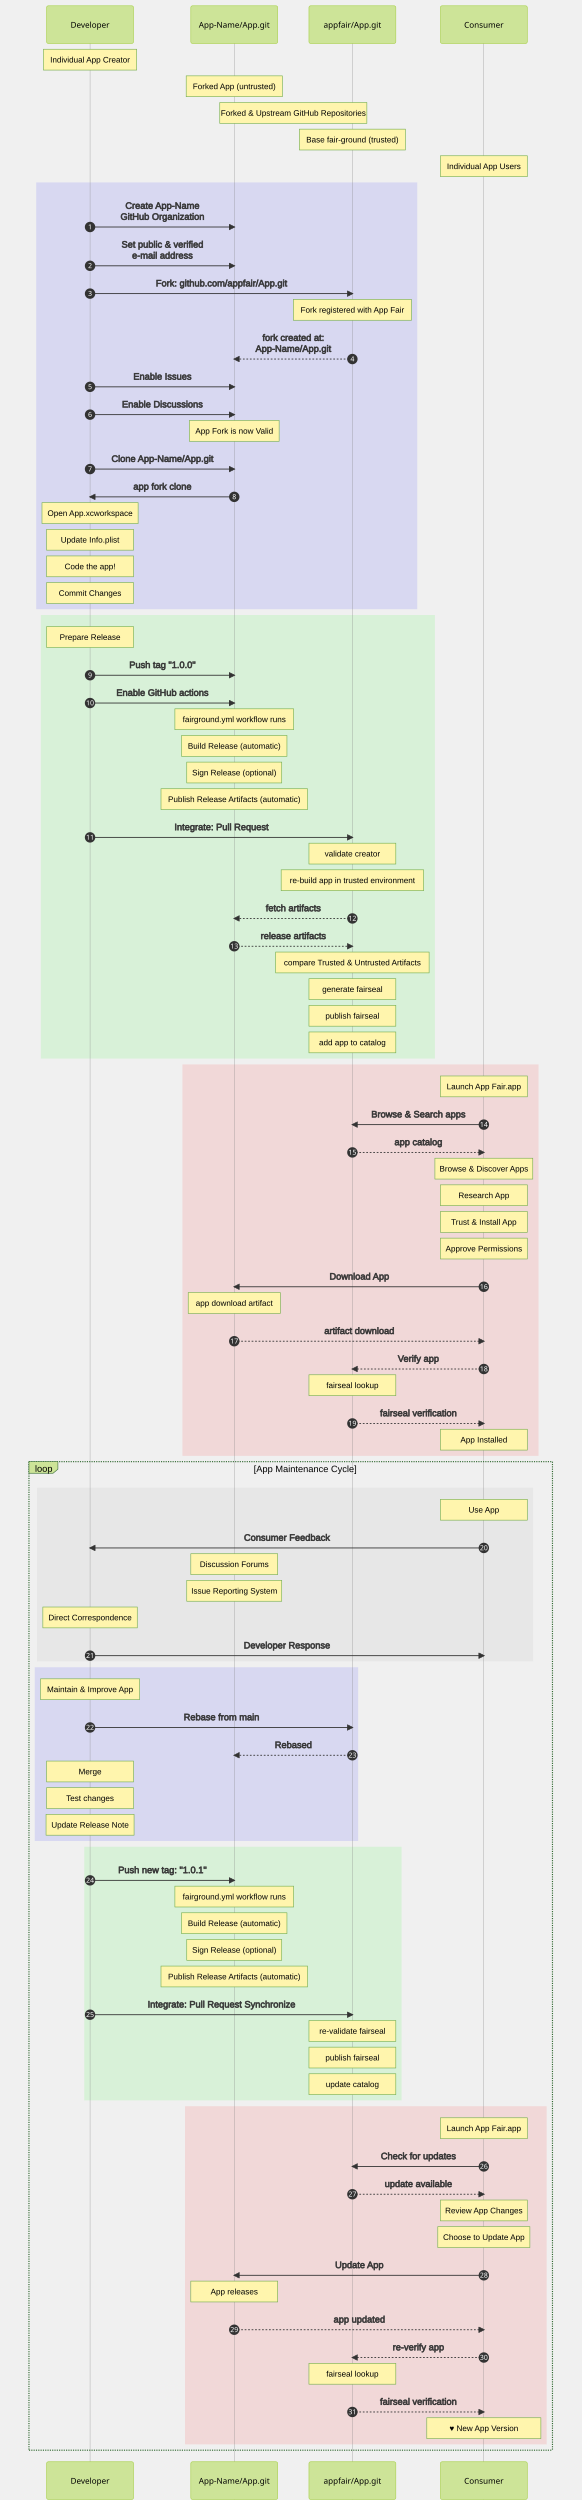
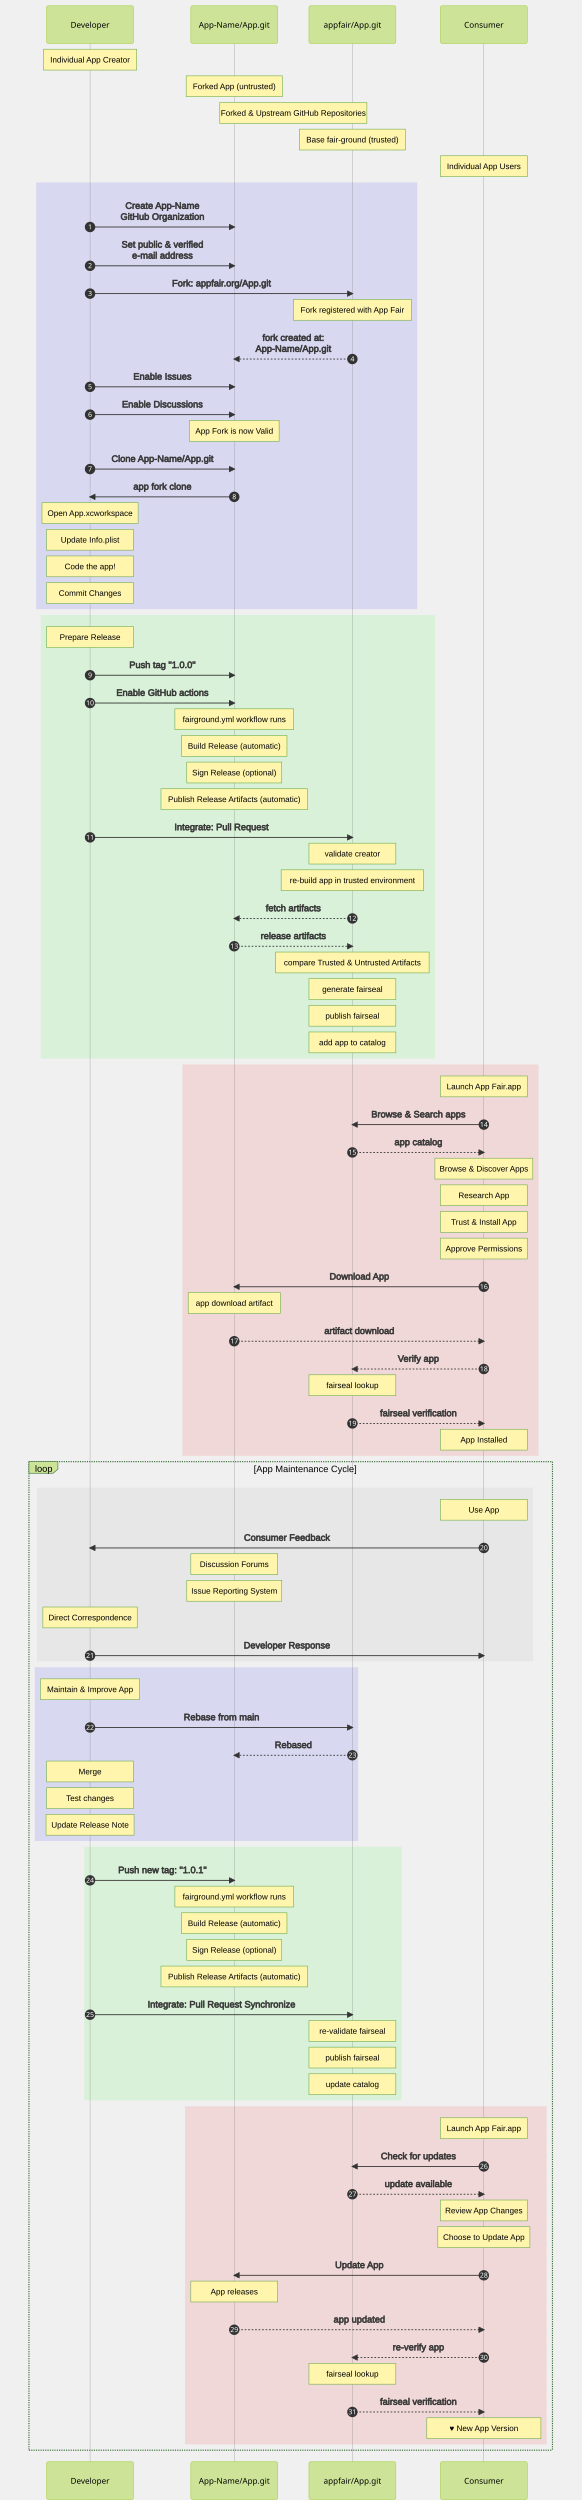
- <svg xmlns="http://www.w3.org/2000/svg" id="mermaid-1632162966837" width="100%" height="4317" style="max-width: 1004px;" viewBox="-80.5 -10 1004 4317">
+ <svg xmlns="http://www.w3.org/2000/svg" id="mermaid-1632556051095" width="100%" height="4317" style="max-width: 1004px;" viewBox="-80.5 -10 1004 4317">
  <rect x="239" y="3627" fill="rgba(2550, 0, 0, .1)" width="624.5" height="584" class="rect" />
  <rect x="65" y="3179" fill="rgba(0, 255, 0, .1)" width="548" height="438" class="rect" />
  <rect x="-20.5" y="2869" fill="rgba(0, 0, 255, .1)" width="558.5" height="300" class="rect" />
  <rect x="-16.5" y="2559" fill="rgb(150, 150, 150, 0.1)" width="856.5" height="300" class="rect" />
  <rect x="234.5" y="1828" fill="rgba(2550, 0, 0, .1)" width="615" height="676" class="rect" />
  <rect x="-10" y="1052" fill="rgba(0, 255, 0, .1)" width="680.5" height="766" class="rect" />
  <rect x="-18" y="305" fill="rgba(0, 0, 255, .1)" width="658" height="737" class="rect" />
-   <style>#mermaid-1632162966837{font-family:"trebuchet ms",verdana,arial,sans-serif;font-size:16px;fill:#000000;}#mermaid-1632162966837 .error-icon{fill:#552222;}#mermaid-1632162966837 .error-text{fill:#552222;stroke:#552222;}#mermaid-1632162966837 .edge-thickness-normal{stroke-width:2px;}#mermaid-1632162966837 .edge-thickness-thick{stroke-width:3.5px;}#mermaid-1632162966837 .edge-pattern-solid{stroke-dasharray:0;}#mermaid-1632162966837 .edge-pattern-dashed{stroke-dasharray:3;}#mermaid-1632162966837 .edge-pattern-dotted{stroke-dasharray:2;}#mermaid-1632162966837 .marker{fill:#000000;stroke:#000000;}#mermaid-1632162966837 .marker.cross{stroke:#000000;}#mermaid-1632162966837 svg{font-family:"trebuchet ms",verdana,arial,sans-serif;font-size:16px;}#mermaid-1632162966837 .actor{stroke:hsl(78.158,58.462%,54.51%);fill:#cde498;}#mermaid-1632162966837 text.actor &gt; tspan{fill:black;stroke:none;}#mermaid-1632162966837 .actor-line{stroke:grey;}#mermaid-1632162966837 .messageLine0{stroke-width:1.5;stroke-dasharray:none;stroke:#333;}#mermaid-1632162966837 .messageLine1{stroke-width:1.5;stroke-dasharray:2,2;stroke:#333;}#mermaid-1632162966837 #arrowhead path{fill:#333;stroke:#333;}#mermaid-1632162966837 .sequenceNumber{fill:white;}#mermaid-1632162966837 #sequencenumber{fill:#333;}#mermaid-1632162966837 #crosshead path{fill:#333;stroke:#333;}#mermaid-1632162966837 .messageText{fill:#333;stroke:#333;}#mermaid-1632162966837 .labelBox{stroke:#326932;fill:#cde498;}#mermaid-1632162966837 .labelText,#mermaid-1632162966837 .labelText &gt; tspan{fill:black;stroke:none;}#mermaid-1632162966837 .loopText,#mermaid-1632162966837 .loopText &gt; tspan{fill:black;stroke:none;}#mermaid-1632162966837 .loopLine{stroke-width:2px;stroke-dasharray:2,2;stroke:#326932;fill:#326932;}#mermaid-1632162966837 .note{stroke:#6eaa49;fill:#fff5ad;}#mermaid-1632162966837 .noteText,#mermaid-1632162966837 .noteText &gt; tspan{fill:black;stroke:none;}#mermaid-1632162966837 .activation0{fill:#f4f4f4;stroke:#666;}#mermaid-1632162966837 .activation1{fill:#f4f4f4;stroke:#666;}#mermaid-1632162966837 .activation2{fill:#f4f4f4;stroke:#666;}#mermaid-1632162966837:root{--mermaid-font-family:"trebuchet ms",verdana,arial,sans-serif;}</style>
+   <style>#mermaid-1632556051095{font-family:"trebuchet ms",verdana,arial,sans-serif;font-size:16px;fill:#000000;}#mermaid-1632556051095 .error-icon{fill:#552222;}#mermaid-1632556051095 .error-text{fill:#552222;stroke:#552222;}#mermaid-1632556051095 .edge-thickness-normal{stroke-width:2px;}#mermaid-1632556051095 .edge-thickness-thick{stroke-width:3.5px;}#mermaid-1632556051095 .edge-pattern-solid{stroke-dasharray:0;}#mermaid-1632556051095 .edge-pattern-dashed{stroke-dasharray:3;}#mermaid-1632556051095 .edge-pattern-dotted{stroke-dasharray:2;}#mermaid-1632556051095 .marker{fill:#000000;stroke:#000000;}#mermaid-1632556051095 .marker.cross{stroke:#000000;}#mermaid-1632556051095 svg{font-family:"trebuchet ms",verdana,arial,sans-serif;font-size:16px;}#mermaid-1632556051095 .actor{stroke:hsl(78.158,58.462%,54.51%);fill:#cde498;}#mermaid-1632556051095 text.actor &gt; tspan{fill:black;stroke:none;}#mermaid-1632556051095 .actor-line{stroke:grey;}#mermaid-1632556051095 .messageLine0{stroke-width:1.5;stroke-dasharray:none;stroke:#333;}#mermaid-1632556051095 .messageLine1{stroke-width:1.5;stroke-dasharray:2,2;stroke:#333;}#mermaid-1632556051095 #arrowhead path{fill:#333;stroke:#333;}#mermaid-1632556051095 .sequenceNumber{fill:white;}#mermaid-1632556051095 #sequencenumber{fill:#333;}#mermaid-1632556051095 #crosshead path{fill:#333;stroke:#333;}#mermaid-1632556051095 .messageText{fill:#333;stroke:#333;}#mermaid-1632556051095 .labelBox{stroke:#326932;fill:#cde498;}#mermaid-1632556051095 .labelText,#mermaid-1632556051095 .labelText &gt; tspan{fill:black;stroke:none;}#mermaid-1632556051095 .loopText,#mermaid-1632556051095 .loopText &gt; tspan{fill:black;stroke:none;}#mermaid-1632556051095 .loopLine{stroke-width:2px;stroke-dasharray:2,2;stroke:#326932;fill:#326932;}#mermaid-1632556051095 .note{stroke:#6eaa49;fill:#fff5ad;}#mermaid-1632556051095 .noteText,#mermaid-1632556051095 .noteText &gt; tspan{fill:black;stroke:none;}#mermaid-1632556051095 .activation0{fill:#f4f4f4;stroke:#666;}#mermaid-1632556051095 .activation1{fill:#f4f4f4;stroke:#666;}#mermaid-1632556051095 .activation2{fill:#f4f4f4;stroke:#666;}#mermaid-1632556051095:root{--mermaid-font-family:"trebuchet ms",verdana,arial,sans-serif;}</style>
  <g />
  <g>
    <line id="actor0" x1="75" y1="5" x2="75" y2="4306" class="actor-line" stroke-width="0.5px" stroke="#999" />
    <rect x="0" y="0" fill="#eaeaea" stroke="#666" width="150" height="65" rx="3" ry="3" class="actor" />
    <text x="75" y="32.5" dominant-baseline="central" alignment-baseline="central" class="actor" style="text-anchor: middle; font-size: 14px; font-weight: 400; font-family: Open-Sans, sans-serif;">
      <tspan x="75" dy="0">Developer</tspan>
    </text>
  </g>
  <g>
    <line id="actor1" x1="324" y1="5" x2="324" y2="4306" class="actor-line" stroke-width="0.5px" stroke="#999" />
    <rect x="249" y="0" fill="#eaeaea" stroke="#666" width="150" height="65" rx="3" ry="3" class="actor" />
    <text x="324" y="32.5" dominant-baseline="central" alignment-baseline="central" class="actor" style="text-anchor: middle; font-size: 14px; font-weight: 400; font-family: Open-Sans, sans-serif;">
      <tspan x="324" dy="0">App-Name/App.git</tspan>
    </text>
  </g>
  <g>
    <line id="actor2" x1="528" y1="5" x2="528" y2="4306" class="actor-line" stroke-width="0.5px" stroke="#999" />
    <rect x="453" y="0" fill="#eaeaea" stroke="#666" width="150" height="65" rx="3" ry="3" class="actor" />
    <text x="528" y="32.5" dominant-baseline="central" alignment-baseline="central" class="actor" style="text-anchor: middle; font-size: 14px; font-weight: 400; font-family: Open-Sans, sans-serif;">
      <tspan x="528" dy="0">appfair/App.git</tspan>
    </text>
  </g>
  <g>
    <line id="actor3" x1="755" y1="5" x2="755" y2="4306" class="actor-line" stroke-width="0.5px" stroke="#999" />
    <rect x="680" y="0" fill="#eaeaea" stroke="#666" width="150" height="65" rx="3" ry="3" class="actor" />
    <text x="755" y="32.5" dominant-baseline="central" alignment-baseline="central" class="actor" style="text-anchor: middle; font-size: 14px; font-weight: 400; font-family: Open-Sans, sans-serif;">
      <tspan x="755" dy="0">Consumer</tspan>
    </text>
  </g>
  <defs>
    <marker id="arrowhead" refX="9" refY="5" markerUnits="userSpaceOnUse" markerWidth="12" markerHeight="12" orient="auto">
      <path d="M 0 0 L 10 5 L 0 10 z" />
    </marker>
  </defs>
  <defs>
    <marker id="crosshead" markerWidth="15" markerHeight="8" orient="auto" refX="16" refY="4">
      <path fill="black" stroke="#000000" stroke-width="1px" d="M 9,2 V 6 L16,4 Z" style="stroke-dasharray: 0, 0;" />
      <path fill="none" stroke="#000000" stroke-width="1px" d="M 0,1 L 6,7 M 6,1 L 0,7" style="stroke-dasharray: 0, 0;" />
    </marker>
  </defs>
  <defs>
    <marker id="filled-head" refX="18" refY="7" markerWidth="20" markerHeight="28" orient="auto">
      <path d="M 18,7 L9,13 L14,7 L9,1 Z" />
    </marker>
  </defs>
  <defs>
    <marker id="sequencenumber" refX="15" refY="15" markerWidth="60" markerHeight="40" orient="auto">
      <circle cx="15" cy="15" r="6" />
    </marker>
  </defs>
  <g>
    <rect x="-5.5" y="75" fill="#EDF2AE" stroke="#666" width="161" height="36" rx="0" ry="0" class="note" />
    <text x="75" y="80" text-anchor="middle" dominant-baseline="middle" alignment-baseline="middle" class="noteText" dy="1em" style="font-family: &quot;trebuchet ms&quot;, verdana, arial, sans-serif; font-size: 14px; font-weight: 400;">
      <tspan x="75">Individual App Creator</tspan>
    </text>
  </g>
  <g>
    <rect x="241" y="121" fill="#EDF2AE" stroke="#666" width="166" height="36" rx="0" ry="0" class="note" />
    <text x="324" y="126" text-anchor="middle" dominant-baseline="middle" alignment-baseline="middle" class="noteText" dy="1em" style="font-family: &quot;trebuchet ms&quot;, verdana, arial, sans-serif; font-size: 14px; font-weight: 400;">
      <tspan x="324">Forked App (untrusted)</tspan>
    </text>
  </g>
  <g>
    <rect x="299" y="167" fill="#EDF2AE" stroke="#666" width="254" height="36" rx="0" ry="0" class="note" />
    <text x="426" y="172" text-anchor="middle" dominant-baseline="middle" alignment-baseline="middle" class="noteText" dy="1em" style="font-family: &quot;trebuchet ms&quot;, verdana, arial, sans-serif; font-size: 14px; font-weight: 400;">
      <tspan x="426">Forked &amp; Upstream GitHub Repositories</tspan>
    </text>
  </g>
  <g>
    <rect x="436.5" y="213" fill="#EDF2AE" stroke="#666" width="183" height="36" rx="0" ry="0" class="note" />
    <text x="528" y="218" text-anchor="middle" dominant-baseline="middle" alignment-baseline="middle" class="noteText" dy="1em" style="font-family: &quot;trebuchet ms&quot;, verdana, arial, sans-serif; font-size: 14px; font-weight: 400;">
      <tspan x="528">Base fair-ground (trusted)</tspan>
    </text>
  </g>
  <g>
    <rect x="680" y="259" fill="#EDF2AE" stroke="#666" width="150" height="36" rx="0" ry="0" class="note" />
    <text x="755" y="264" text-anchor="middle" dominant-baseline="middle" alignment-baseline="middle" class="noteText" dy="1em" style="font-family: &quot;trebuchet ms&quot;, verdana, arial, sans-serif; font-size: 14px; font-weight: 400;">
      <tspan x="755">Individual App Users</tspan>
    </text>
  </g>
  <text x="200" y="330" text-anchor="middle" dominant-baseline="middle" alignment-baseline="middle" class="messageText" dy="1em" style="font-family: &quot;trebuchet ms&quot;, verdana, arial, sans-serif; font-size: 16px; font-weight: 400;">Create App-Name</text>
  <text x="200" y="349" text-anchor="middle" dominant-baseline="middle" alignment-baseline="middle" class="messageText" dy="1em" style="font-family: &quot;trebuchet ms&quot;, verdana, arial, sans-serif; font-size: 16px; font-weight: 400;">GitHub Organization</text>
  <line x1="75" y1="382" x2="324" y2="382" class="messageLine0" stroke-width="2" stroke="none" marker-end="url(#arrowhead)" marker-start="url(#sequencenumber)" style="fill: none;" />
  <text x="75" y="386" font-family="sans-serif" font-size="12px" text-anchor="middle" textLength="16px" class="sequenceNumber">1</text>
  <text x="200" y="397" text-anchor="middle" dominant-baseline="middle" alignment-baseline="middle" class="messageText" dy="1em" style="font-family: &quot;trebuchet ms&quot;, verdana, arial, sans-serif; font-size: 16px; font-weight: 400;">Set public &amp; verified</text>
  <text x="200" y="416" text-anchor="middle" dominant-baseline="middle" alignment-baseline="middle" class="messageText" dy="1em" style="font-family: &quot;trebuchet ms&quot;, verdana, arial, sans-serif; font-size: 16px; font-weight: 400;">e-mail address</text>
  <line x1="75" y1="449" x2="324" y2="449" class="messageLine0" stroke-width="2" stroke="none" marker-end="url(#arrowhead)" marker-start="url(#sequencenumber)" style="fill: none;" />
  <text x="75" y="453" font-family="sans-serif" font-size="12px" text-anchor="middle" textLength="16px" class="sequenceNumber">2</text>
-   <text x="302" y="464" text-anchor="middle" dominant-baseline="middle" alignment-baseline="middle" class="messageText" dy="1em" style="font-family: &quot;trebuchet ms&quot;, verdana, arial, sans-serif; font-size: 16px; font-weight: 400;">Fork: github.com/appfair/App.git</text>
+   <text x="302" y="464" text-anchor="middle" dominant-baseline="middle" alignment-baseline="middle" class="messageText" dy="1em" style="font-family: &quot;trebuchet ms&quot;, verdana, arial, sans-serif; font-size: 16px; font-weight: 400;">Fork: appfair.org/App.git</text>
  <line x1="75" y1="497" x2="528" y2="497" class="messageLine0" stroke-width="2" stroke="none" marker-end="url(#arrowhead)" marker-start="url(#sequencenumber)" style="fill: none;" />
  <text x="75" y="501" font-family="sans-serif" font-size="12px" text-anchor="middle" textLength="16px" class="sequenceNumber">3</text>
  <g>
    <rect x="426" y="507" fill="#EDF2AE" stroke="#666" width="204" height="36" rx="0" ry="0" class="note" />
    <text x="528" y="512" text-anchor="middle" dominant-baseline="middle" alignment-baseline="middle" class="noteText" dy="1em" style="font-family: &quot;trebuchet ms&quot;, verdana, arial, sans-serif; font-size: 14px; font-weight: 400;">
      <tspan x="528">Fork registered with App Fair</tspan>
    </text>
  </g>
  <text x="426" y="558" text-anchor="middle" dominant-baseline="middle" alignment-baseline="middle" class="messageText" dy="1em" style="font-family: &quot;trebuchet ms&quot;, verdana, arial, sans-serif; font-size: 16px; font-weight: 400;">fork created at:</text>
  <text x="426" y="577" text-anchor="middle" dominant-baseline="middle" alignment-baseline="middle" class="messageText" dy="1em" style="font-family: &quot;trebuchet ms&quot;, verdana, arial, sans-serif; font-size: 16px; font-weight: 400;">App-Name/App.git</text>
  <line x1="528" y1="610" x2="324" y2="610" class="messageLine1" stroke-width="2" stroke="none" marker-end="url(#arrowhead)" marker-start="url(#sequencenumber)" style="stroke-dasharray: 3, 3; fill: none;" />
  <text x="528" y="614" font-family="sans-serif" font-size="12px" text-anchor="middle" textLength="16px" class="sequenceNumber">4</text>
  <text x="200" y="625" text-anchor="middle" dominant-baseline="middle" alignment-baseline="middle" class="messageText" dy="1em" style="font-family: &quot;trebuchet ms&quot;, verdana, arial, sans-serif; font-size: 16px; font-weight: 400;">Enable Issues</text>
  <line x1="75" y1="658" x2="324" y2="658" class="messageLine0" stroke-width="2" stroke="none" marker-end="url(#arrowhead)" marker-start="url(#sequencenumber)" style="fill: none;" />
  <text x="75" y="662" font-family="sans-serif" font-size="12px" text-anchor="middle" textLength="16px" class="sequenceNumber">5</text>
  <text x="200" y="673" text-anchor="middle" dominant-baseline="middle" alignment-baseline="middle" class="messageText" dy="1em" style="font-family: &quot;trebuchet ms&quot;, verdana, arial, sans-serif; font-size: 16px; font-weight: 400;">Enable Discussions</text>
  <line x1="75" y1="706" x2="324" y2="706" class="messageLine0" stroke-width="2" stroke="none" marker-end="url(#arrowhead)" marker-start="url(#sequencenumber)" style="fill: none;" />
  <text x="75" y="710" font-family="sans-serif" font-size="12px" text-anchor="middle" textLength="16px" class="sequenceNumber">6</text>
  <g>
    <rect x="246.5" y="716" fill="#EDF2AE" stroke="#666" width="155" height="36" rx="0" ry="0" class="note" />
    <text x="324" y="721" text-anchor="middle" dominant-baseline="middle" alignment-baseline="middle" class="noteText" dy="1em" style="font-family: &quot;trebuchet ms&quot;, verdana, arial, sans-serif; font-size: 14px; font-weight: 400;">
      <tspan x="324">App Fork is now Valid</tspan>
    </text>
  </g>
  <text x="200" y="767" text-anchor="middle" dominant-baseline="middle" alignment-baseline="middle" class="messageText" dy="1em" style="font-family: &quot;trebuchet ms&quot;, verdana, arial, sans-serif; font-size: 16px; font-weight: 400;">Clone App-Name/App.git</text>
  <line x1="75" y1="800" x2="324" y2="800" class="messageLine0" stroke-width="2" stroke="none" marker-end="url(#arrowhead)" marker-start="url(#sequencenumber)" style="fill: none;" />
  <text x="75" y="804" font-family="sans-serif" font-size="12px" text-anchor="middle" textLength="16px" class="sequenceNumber">7</text>
  <text x="200" y="815" text-anchor="middle" dominant-baseline="middle" alignment-baseline="middle" class="messageText" dy="1em" style="font-family: &quot;trebuchet ms&quot;, verdana, arial, sans-serif; font-size: 16px; font-weight: 400;">app fork clone</text>
  <line x1="324" y1="848" x2="75" y2="848" class="messageLine0" stroke-width="2" stroke="none" marker-end="url(#arrowhead)" marker-start="url(#sequencenumber)" style="fill: none;" />
  <text x="324" y="852" font-family="sans-serif" font-size="12px" text-anchor="middle" textLength="16px" class="sequenceNumber">8</text>
  <g>
    <rect x="-8" y="858" fill="#EDF2AE" stroke="#666" width="166" height="36" rx="0" ry="0" class="note" />
    <text x="75" y="863" text-anchor="middle" dominant-baseline="middle" alignment-baseline="middle" class="noteText" dy="1em" style="font-family: &quot;trebuchet ms&quot;, verdana, arial, sans-serif; font-size: 14px; font-weight: 400;">
      <tspan x="75">Open App.xcworkspace</tspan>
    </text>
  </g>
  <g>
    <rect x="0" y="904" fill="#EDF2AE" stroke="#666" width="150" height="36" rx="0" ry="0" class="note" />
    <text x="75" y="909" text-anchor="middle" dominant-baseline="middle" alignment-baseline="middle" class="noteText" dy="1em" style="font-family: &quot;trebuchet ms&quot;, verdana, arial, sans-serif; font-size: 14px; font-weight: 400;">
      <tspan x="75">Update Info.plist</tspan>
    </text>
  </g>
  <g>
    <rect x="0" y="950" fill="#EDF2AE" stroke="#666" width="150" height="36" rx="0" ry="0" class="note" />
    <text x="75" y="955" text-anchor="middle" dominant-baseline="middle" alignment-baseline="middle" class="noteText" dy="1em" style="font-family: &quot;trebuchet ms&quot;, verdana, arial, sans-serif; font-size: 14px; font-weight: 400;">
      <tspan x="75">Code the app!</tspan>
    </text>
  </g>
  <g>
    <rect x="0" y="996" fill="#EDF2AE" stroke="#666" width="150" height="36" rx="0" ry="0" class="note" />
    <text x="75" y="1001" text-anchor="middle" dominant-baseline="middle" alignment-baseline="middle" class="noteText" dy="1em" style="font-family: &quot;trebuchet ms&quot;, verdana, arial, sans-serif; font-size: 14px; font-weight: 400;">
      <tspan x="75">Commit Changes</tspan>
    </text>
  </g>
  <g>
    <rect x="0" y="1072" fill="#EDF2AE" stroke="#666" width="150" height="36" rx="0" ry="0" class="note" />
    <text x="75" y="1077" text-anchor="middle" dominant-baseline="middle" alignment-baseline="middle" class="noteText" dy="1em" style="font-family: &quot;trebuchet ms&quot;, verdana, arial, sans-serif; font-size: 14px; font-weight: 400;">
      <tspan x="75">Prepare Release</tspan>
    </text>
  </g>
  <text x="200" y="1123" text-anchor="middle" dominant-baseline="middle" alignment-baseline="middle" class="messageText" dy="1em" style="font-family: &quot;trebuchet ms&quot;, verdana, arial, sans-serif; font-size: 16px; font-weight: 400;">Push tag "1.0.0"</text>
  <line x1="75" y1="1156" x2="324" y2="1156" class="messageLine0" stroke-width="2" stroke="none" marker-end="url(#arrowhead)" marker-start="url(#sequencenumber)" style="fill: none;" />
  <text x="75" y="1160" font-family="sans-serif" font-size="12px" text-anchor="middle" textLength="16px" class="sequenceNumber">9</text>
  <text x="200" y="1171" text-anchor="middle" dominant-baseline="middle" alignment-baseline="middle" class="messageText" dy="1em" style="font-family: &quot;trebuchet ms&quot;, verdana, arial, sans-serif; font-size: 16px; font-weight: 400;">Enable GitHub actions</text>
  <line x1="75" y1="1204" x2="324" y2="1204" class="messageLine0" stroke-width="2" stroke="none" marker-end="url(#arrowhead)" marker-start="url(#sequencenumber)" style="fill: none;" />
  <text x="75" y="1208" font-family="sans-serif" font-size="12px" text-anchor="middle" textLength="16px" class="sequenceNumber">10</text>
  <g>
    <rect x="221.5" y="1214" fill="#EDF2AE" stroke="#666" width="205" height="36" rx="0" ry="0" class="note" />
    <text x="324" y="1219" text-anchor="middle" dominant-baseline="middle" alignment-baseline="middle" class="noteText" dy="1em" style="font-family: &quot;trebuchet ms&quot;, verdana, arial, sans-serif; font-size: 14px; font-weight: 400;">
      <tspan x="324">fairground.yml workflow runs</tspan>
    </text>
  </g>
  <g>
    <rect x="233" y="1260" fill="#EDF2AE" stroke="#666" width="182" height="36" rx="0" ry="0" class="note" />
    <text x="324" y="1265" text-anchor="middle" dominant-baseline="middle" alignment-baseline="middle" class="noteText" dy="1em" style="font-family: &quot;trebuchet ms&quot;, verdana, arial, sans-serif; font-size: 14px; font-weight: 400;">
      <tspan x="324">Build Release (automatic)</tspan>
    </text>
  </g>
  <g>
    <rect x="242" y="1306" fill="#EDF2AE" stroke="#666" width="164" height="36" rx="0" ry="0" class="note" />
    <text x="324" y="1311" text-anchor="middle" dominant-baseline="middle" alignment-baseline="middle" class="noteText" dy="1em" style="font-family: &quot;trebuchet ms&quot;, verdana, arial, sans-serif; font-size: 14px; font-weight: 400;">
      <tspan x="324">Sign Release (optional)</tspan>
    </text>
  </g>
  <g>
    <rect x="197.5" y="1352" fill="#EDF2AE" stroke="#666" width="253" height="36" rx="0" ry="0" class="note" />
    <text x="324" y="1357" text-anchor="middle" dominant-baseline="middle" alignment-baseline="middle" class="noteText" dy="1em" style="font-family: &quot;trebuchet ms&quot;, verdana, arial, sans-serif; font-size: 14px; font-weight: 400;">
      <tspan x="324">Publish Release Artifacts (automatic)</tspan>
    </text>
  </g>
  <text x="302" y="1403" text-anchor="middle" dominant-baseline="middle" alignment-baseline="middle" class="messageText" dy="1em" style="font-family: &quot;trebuchet ms&quot;, verdana, arial, sans-serif; font-size: 16px; font-weight: 400;">Integrate: Pull Request</text>
  <line x1="75" y1="1436" x2="528" y2="1436" class="messageLine0" stroke-width="2" stroke="none" marker-end="url(#arrowhead)" marker-start="url(#sequencenumber)" style="fill: none;" />
  <text x="75" y="1440" font-family="sans-serif" font-size="12px" text-anchor="middle" textLength="16px" class="sequenceNumber">11</text>
  <g>
    <rect x="453" y="1446" fill="#EDF2AE" stroke="#666" width="150" height="36" rx="0" ry="0" class="note" />
    <text x="528" y="1451" text-anchor="middle" dominant-baseline="middle" alignment-baseline="middle" class="noteText" dy="1em" style="font-family: &quot;trebuchet ms&quot;, verdana, arial, sans-serif; font-size: 14px; font-weight: 400;">
      <tspan x="528">validate creator</tspan>
    </text>
  </g>
  <g>
    <rect x="405" y="1492" fill="#EDF2AE" stroke="#666" width="246" height="36" rx="0" ry="0" class="note" />
    <text x="528" y="1497" text-anchor="middle" dominant-baseline="middle" alignment-baseline="middle" class="noteText" dy="1em" style="font-family: &quot;trebuchet ms&quot;, verdana, arial, sans-serif; font-size: 14px; font-weight: 400;">
      <tspan x="528">re-build app in trusted environment</tspan>
    </text>
  </g>
  <text x="426" y="1543" text-anchor="middle" dominant-baseline="middle" alignment-baseline="middle" class="messageText" dy="1em" style="font-family: &quot;trebuchet ms&quot;, verdana, arial, sans-serif; font-size: 16px; font-weight: 400;">fetch artifacts</text>
  <line x1="528" y1="1576" x2="324" y2="1576" class="messageLine1" stroke-width="2" stroke="none" marker-end="url(#arrowhead)" marker-start="url(#sequencenumber)" style="stroke-dasharray: 3, 3; fill: none;" />
  <text x="528" y="1580" font-family="sans-serif" font-size="12px" text-anchor="middle" textLength="16px" class="sequenceNumber">12</text>
  <text x="426" y="1591" text-anchor="middle" dominant-baseline="middle" alignment-baseline="middle" class="messageText" dy="1em" style="font-family: &quot;trebuchet ms&quot;, verdana, arial, sans-serif; font-size: 16px; font-weight: 400;">release artifacts</text>
  <line x1="324" y1="1624" x2="528" y2="1624" class="messageLine1" stroke-width="2" stroke="none" marker-end="url(#arrowhead)" marker-start="url(#sequencenumber)" style="stroke-dasharray: 3, 3; fill: none;" />
  <text x="324" y="1628" font-family="sans-serif" font-size="12px" text-anchor="middle" textLength="16px" class="sequenceNumber">13</text>
  <g>
    <rect x="395.5" y="1634" fill="#EDF2AE" stroke="#666" width="265" height="36" rx="0" ry="0" class="note" />
    <text x="528" y="1639" text-anchor="middle" dominant-baseline="middle" alignment-baseline="middle" class="noteText" dy="1em" style="font-family: &quot;trebuchet ms&quot;, verdana, arial, sans-serif; font-size: 14px; font-weight: 400;">
      <tspan x="528">compare Trusted &amp; Untrusted Artifacts</tspan>
    </text>
  </g>
  <g>
    <rect x="453" y="1680" fill="#EDF2AE" stroke="#666" width="150" height="36" rx="0" ry="0" class="note" />
    <text x="528" y="1685" text-anchor="middle" dominant-baseline="middle" alignment-baseline="middle" class="noteText" dy="1em" style="font-family: &quot;trebuchet ms&quot;, verdana, arial, sans-serif; font-size: 14px; font-weight: 400;">
      <tspan x="528">generate fairseal</tspan>
    </text>
  </g>
  <g>
    <rect x="453" y="1726" fill="#EDF2AE" stroke="#666" width="150" height="36" rx="0" ry="0" class="note" />
    <text x="528" y="1731" text-anchor="middle" dominant-baseline="middle" alignment-baseline="middle" class="noteText" dy="1em" style="font-family: &quot;trebuchet ms&quot;, verdana, arial, sans-serif; font-size: 14px; font-weight: 400;">
      <tspan x="528">publish fairseal</tspan>
    </text>
  </g>
  <g>
    <rect x="453" y="1772" fill="#EDF2AE" stroke="#666" width="150" height="36" rx="0" ry="0" class="note" />
    <text x="528" y="1777" text-anchor="middle" dominant-baseline="middle" alignment-baseline="middle" class="noteText" dy="1em" style="font-family: &quot;trebuchet ms&quot;, verdana, arial, sans-serif; font-size: 14px; font-weight: 400;">
      <tspan x="528">add app to catalog</tspan>
    </text>
  </g>
  <g>
    <rect x="680" y="1848" fill="#EDF2AE" stroke="#666" width="150" height="36" rx="0" ry="0" class="note" />
    <text x="755" y="1853" text-anchor="middle" dominant-baseline="middle" alignment-baseline="middle" class="noteText" dy="1em" style="font-family: &quot;trebuchet ms&quot;, verdana, arial, sans-serif; font-size: 14px; font-weight: 400;">
      <tspan x="755">Launch App Fair.app</tspan>
    </text>
  </g>
  <text x="642" y="1899" text-anchor="middle" dominant-baseline="middle" alignment-baseline="middle" class="messageText" dy="1em" style="font-family: &quot;trebuchet ms&quot;, verdana, arial, sans-serif; font-size: 16px; font-weight: 400;">Browse &amp; Search apps</text>
  <line x1="755" y1="1932" x2="528" y2="1932" class="messageLine0" stroke-width="2" stroke="none" marker-end="url(#arrowhead)" marker-start="url(#sequencenumber)" style="fill: none;" />
  <text x="755" y="1936" font-family="sans-serif" font-size="12px" text-anchor="middle" textLength="16px" class="sequenceNumber">14</text>
  <text x="642" y="1947" text-anchor="middle" dominant-baseline="middle" alignment-baseline="middle" class="messageText" dy="1em" style="font-family: &quot;trebuchet ms&quot;, verdana, arial, sans-serif; font-size: 16px; font-weight: 400;">app catalog</text>
  <line x1="528" y1="1980" x2="755" y2="1980" class="messageLine1" stroke-width="2" stroke="none" marker-end="url(#arrowhead)" marker-start="url(#sequencenumber)" style="stroke-dasharray: 3, 3; fill: none;" />
  <text x="528" y="1984" font-family="sans-serif" font-size="12px" text-anchor="middle" textLength="16px" class="sequenceNumber">15</text>
  <g>
    <rect x="670.5" y="1990" fill="#EDF2AE" stroke="#666" width="169" height="36" rx="0" ry="0" class="note" />
    <text x="755" y="1995" text-anchor="middle" dominant-baseline="middle" alignment-baseline="middle" class="noteText" dy="1em" style="font-family: &quot;trebuchet ms&quot;, verdana, arial, sans-serif; font-size: 14px; font-weight: 400;">
      <tspan x="755">Browse &amp; Discover Apps</tspan>
    </text>
  </g>
  <g>
    <rect x="680" y="2036" fill="#EDF2AE" stroke="#666" width="150" height="36" rx="0" ry="0" class="note" />
    <text x="755" y="2041" text-anchor="middle" dominant-baseline="middle" alignment-baseline="middle" class="noteText" dy="1em" style="font-family: &quot;trebuchet ms&quot;, verdana, arial, sans-serif; font-size: 14px; font-weight: 400;">
      <tspan x="755">Research App</tspan>
    </text>
  </g>
  <g>
    <rect x="680" y="2082" fill="#EDF2AE" stroke="#666" width="150" height="36" rx="0" ry="0" class="note" />
    <text x="755" y="2087" text-anchor="middle" dominant-baseline="middle" alignment-baseline="middle" class="noteText" dy="1em" style="font-family: &quot;trebuchet ms&quot;, verdana, arial, sans-serif; font-size: 14px; font-weight: 400;">
      <tspan x="755">Trust &amp; Install App</tspan>
    </text>
  </g>
  <g>
    <rect x="680" y="2128" fill="#EDF2AE" stroke="#666" width="150" height="36" rx="0" ry="0" class="note" />
    <text x="755" y="2133" text-anchor="middle" dominant-baseline="middle" alignment-baseline="middle" class="noteText" dy="1em" style="font-family: &quot;trebuchet ms&quot;, verdana, arial, sans-serif; font-size: 14px; font-weight: 400;">
      <tspan x="755">Approve Permissions</tspan>
    </text>
  </g>
  <text x="540" y="2179" text-anchor="middle" dominant-baseline="middle" alignment-baseline="middle" class="messageText" dy="1em" style="font-family: &quot;trebuchet ms&quot;, verdana, arial, sans-serif; font-size: 16px; font-weight: 400;">Download App</text>
  <line x1="755" y1="2212" x2="324" y2="2212" class="messageLine0" stroke-width="2" stroke="none" marker-end="url(#arrowhead)" marker-start="url(#sequencenumber)" style="fill: none;" />
  <text x="755" y="2216" font-family="sans-serif" font-size="12px" text-anchor="middle" textLength="16px" class="sequenceNumber">16</text>
  <g>
    <rect x="244.5" y="2222" fill="#EDF2AE" stroke="#666" width="159" height="36" rx="0" ry="0" class="note" />
    <text x="324" y="2227" text-anchor="middle" dominant-baseline="middle" alignment-baseline="middle" class="noteText" dy="1em" style="font-family: &quot;trebuchet ms&quot;, verdana, arial, sans-serif; font-size: 14px; font-weight: 400;">
      <tspan x="324">app download artifact</tspan>
    </text>
  </g>
  <text x="540" y="2273" text-anchor="middle" dominant-baseline="middle" alignment-baseline="middle" class="messageText" dy="1em" style="font-family: &quot;trebuchet ms&quot;, verdana, arial, sans-serif; font-size: 16px; font-weight: 400;">artifact download</text>
  <line x1="324" y1="2306" x2="755" y2="2306" class="messageLine1" stroke-width="2" stroke="none" marker-end="url(#arrowhead)" marker-start="url(#sequencenumber)" style="stroke-dasharray: 3, 3; fill: none;" />
  <text x="324" y="2310" font-family="sans-serif" font-size="12px" text-anchor="middle" textLength="16px" class="sequenceNumber">17</text>
  <text x="642" y="2321" text-anchor="middle" dominant-baseline="middle" alignment-baseline="middle" class="messageText" dy="1em" style="font-family: &quot;trebuchet ms&quot;, verdana, arial, sans-serif; font-size: 16px; font-weight: 400;">Verify app</text>
  <line x1="755" y1="2354" x2="528" y2="2354" class="messageLine1" stroke-width="2" stroke="none" marker-end="url(#arrowhead)" marker-start="url(#sequencenumber)" style="stroke-dasharray: 3, 3; fill: none;" />
  <text x="755" y="2358" font-family="sans-serif" font-size="12px" text-anchor="middle" textLength="16px" class="sequenceNumber">18</text>
  <g>
    <rect x="453" y="2364" fill="#EDF2AE" stroke="#666" width="150" height="36" rx="0" ry="0" class="note" />
    <text x="528" y="2369" text-anchor="middle" dominant-baseline="middle" alignment-baseline="middle" class="noteText" dy="1em" style="font-family: &quot;trebuchet ms&quot;, verdana, arial, sans-serif; font-size: 14px; font-weight: 400;">
      <tspan x="528">fairseal lookup</tspan>
    </text>
  </g>
  <text x="642" y="2415" text-anchor="middle" dominant-baseline="middle" alignment-baseline="middle" class="messageText" dy="1em" style="font-family: &quot;trebuchet ms&quot;, verdana, arial, sans-serif; font-size: 16px; font-weight: 400;">fairseal verification</text>
  <line x1="528" y1="2448" x2="755" y2="2448" class="messageLine1" stroke-width="2" stroke="none" marker-end="url(#arrowhead)" marker-start="url(#sequencenumber)" style="stroke-dasharray: 3, 3; fill: none;" />
  <text x="528" y="2452" font-family="sans-serif" font-size="12px" text-anchor="middle" textLength="16px" class="sequenceNumber">19</text>
  <g>
    <rect x="680" y="2458" fill="#EDF2AE" stroke="#666" width="150" height="36" rx="0" ry="0" class="note" />
    <text x="755" y="2463" text-anchor="middle" dominant-baseline="middle" alignment-baseline="middle" class="noteText" dy="1em" style="font-family: &quot;trebuchet ms&quot;, verdana, arial, sans-serif; font-size: 14px; font-weight: 400;">
      <tspan x="755">App Installed</tspan>
    </text>
  </g>
  <g>
    <rect x="680" y="2579" fill="#EDF2AE" stroke="#666" width="150" height="36" rx="0" ry="0" class="note" />
    <text x="755" y="2584" text-anchor="middle" dominant-baseline="middle" alignment-baseline="middle" class="noteText" dy="1em" style="font-family: &quot;trebuchet ms&quot;, verdana, arial, sans-serif; font-size: 14px; font-weight: 400;">
      <tspan x="755">Use App</tspan>
    </text>
  </g>
  <text x="415" y="2630" text-anchor="middle" dominant-baseline="middle" alignment-baseline="middle" class="messageText" dy="1em" style="font-family: &quot;trebuchet ms&quot;, verdana, arial, sans-serif; font-size: 16px; font-weight: 400;">Consumer Feedback</text>
  <line x1="755" y1="2663" x2="75" y2="2663" class="messageLine0" stroke-width="2" stroke="none" marker-end="url(#arrowhead)" marker-start="url(#sequencenumber)" style="fill: none;" />
  <text x="755" y="2667" font-family="sans-serif" font-size="12px" text-anchor="middle" textLength="16px" class="sequenceNumber">20</text>
  <g>
    <rect x="249" y="2673" fill="#EDF2AE" stroke="#666" width="150" height="36" rx="0" ry="0" class="note" />
    <text x="324" y="2678" text-anchor="middle" dominant-baseline="middle" alignment-baseline="middle" class="noteText" dy="1em" style="font-family: &quot;trebuchet ms&quot;, verdana, arial, sans-serif; font-size: 14px; font-weight: 400;">
      <tspan x="324">Discussion Forums</tspan>
    </text>
  </g>
  <g>
    <rect x="242" y="2719" fill="#EDF2AE" stroke="#666" width="164" height="36" rx="0" ry="0" class="note" />
    <text x="324" y="2724" text-anchor="middle" dominant-baseline="middle" alignment-baseline="middle" class="noteText" dy="1em" style="font-family: &quot;trebuchet ms&quot;, verdana, arial, sans-serif; font-size: 14px; font-weight: 400;">
      <tspan x="324">Issue Reporting System</tspan>
    </text>
  </g>
  <g>
    <rect x="-6.5" y="2765" fill="#EDF2AE" stroke="#666" width="163" height="36" rx="0" ry="0" class="note" />
    <text x="75" y="2770" text-anchor="middle" dominant-baseline="middle" alignment-baseline="middle" class="noteText" dy="1em" style="font-family: &quot;trebuchet ms&quot;, verdana, arial, sans-serif; font-size: 14px; font-weight: 400;">
      <tspan x="75">Direct Correspondence</tspan>
    </text>
  </g>
  <text x="415" y="2816" text-anchor="middle" dominant-baseline="middle" alignment-baseline="middle" class="messageText" dy="1em" style="font-family: &quot;trebuchet ms&quot;, verdana, arial, sans-serif; font-size: 16px; font-weight: 400;">Developer Response</text>
  <line x1="75" y1="2849" x2="755" y2="2849" class="messageLine0" stroke-width="2" stroke="none" marker-end="url(#arrowhead)" marker-start="url(#sequencenumber)" style="fill: none;" />
  <text x="75" y="2853" font-family="sans-serif" font-size="12px" text-anchor="middle" textLength="16px" class="sequenceNumber">21</text>
  <g>
    <rect x="-10.5" y="2889" fill="#EDF2AE" stroke="#666" width="171" height="36" rx="0" ry="0" class="note" />
    <text x="75" y="2894" text-anchor="middle" dominant-baseline="middle" alignment-baseline="middle" class="noteText" dy="1em" style="font-family: &quot;trebuchet ms&quot;, verdana, arial, sans-serif; font-size: 14px; font-weight: 400;">
      <tspan x="75">Maintain &amp; Improve App</tspan>
    </text>
  </g>
  <text x="302" y="2940" text-anchor="middle" dominant-baseline="middle" alignment-baseline="middle" class="messageText" dy="1em" style="font-family: &quot;trebuchet ms&quot;, verdana, arial, sans-serif; font-size: 16px; font-weight: 400;">Rebase from main</text>
  <line x1="75" y1="2973" x2="528" y2="2973" class="messageLine0" stroke-width="2" stroke="none" marker-end="url(#arrowhead)" marker-start="url(#sequencenumber)" style="fill: none;" />
  <text x="75" y="2977" font-family="sans-serif" font-size="12px" text-anchor="middle" textLength="16px" class="sequenceNumber">22</text>
  <text x="426" y="2988" text-anchor="middle" dominant-baseline="middle" alignment-baseline="middle" class="messageText" dy="1em" style="font-family: &quot;trebuchet ms&quot;, verdana, arial, sans-serif; font-size: 16px; font-weight: 400;">Rebased</text>
  <line x1="528" y1="3021" x2="324" y2="3021" class="messageLine1" stroke-width="2" stroke="none" marker-end="url(#arrowhead)" marker-start="url(#sequencenumber)" style="stroke-dasharray: 3, 3; fill: none;" />
  <text x="528" y="3025" font-family="sans-serif" font-size="12px" text-anchor="middle" textLength="16px" class="sequenceNumber">23</text>
  <g>
    <rect x="0" y="3031" fill="#EDF2AE" stroke="#666" width="150" height="36" rx="0" ry="0" class="note" />
    <text x="75" y="3036" text-anchor="middle" dominant-baseline="middle" alignment-baseline="middle" class="noteText" dy="1em" style="font-family: &quot;trebuchet ms&quot;, verdana, arial, sans-serif; font-size: 14px; font-weight: 400;">
      <tspan x="75">Merge</tspan>
    </text>
  </g>
  <g>
    <rect x="0" y="3077" fill="#EDF2AE" stroke="#666" width="150" height="36" rx="0" ry="0" class="note" />
    <text x="75" y="3082" text-anchor="middle" dominant-baseline="middle" alignment-baseline="middle" class="noteText" dy="1em" style="font-family: &quot;trebuchet ms&quot;, verdana, arial, sans-serif; font-size: 14px; font-weight: 400;">
      <tspan x="75">Test changes</tspan>
    </text>
  </g>
  <g>
    <rect x="-1" y="3123" fill="#EDF2AE" stroke="#666" width="152" height="36" rx="0" ry="0" class="note" />
    <text x="75" y="3128" text-anchor="middle" dominant-baseline="middle" alignment-baseline="middle" class="noteText" dy="1em" style="font-family: &quot;trebuchet ms&quot;, verdana, arial, sans-serif; font-size: 14px; font-weight: 400;">
      <tspan x="75">Update Release Note</tspan>
    </text>
  </g>
  <text x="200" y="3204" text-anchor="middle" dominant-baseline="middle" alignment-baseline="middle" class="messageText" dy="1em" style="font-family: &quot;trebuchet ms&quot;, verdana, arial, sans-serif; font-size: 16px; font-weight: 400;">Push new tag: "1.0.1"</text>
  <line x1="75" y1="3237" x2="324" y2="3237" class="messageLine0" stroke-width="2" stroke="none" marker-end="url(#arrowhead)" marker-start="url(#sequencenumber)" style="fill: none;" />
  <text x="75" y="3241" font-family="sans-serif" font-size="12px" text-anchor="middle" textLength="16px" class="sequenceNumber">24</text>
  <g>
    <rect x="221.5" y="3247" fill="#EDF2AE" stroke="#666" width="205" height="36" rx="0" ry="0" class="note" />
    <text x="324" y="3252" text-anchor="middle" dominant-baseline="middle" alignment-baseline="middle" class="noteText" dy="1em" style="font-family: &quot;trebuchet ms&quot;, verdana, arial, sans-serif; font-size: 14px; font-weight: 400;">
      <tspan x="324">fairground.yml workflow runs</tspan>
    </text>
  </g>
  <g>
    <rect x="233" y="3293" fill="#EDF2AE" stroke="#666" width="182" height="36" rx="0" ry="0" class="note" />
    <text x="324" y="3298" text-anchor="middle" dominant-baseline="middle" alignment-baseline="middle" class="noteText" dy="1em" style="font-family: &quot;trebuchet ms&quot;, verdana, arial, sans-serif; font-size: 14px; font-weight: 400;">
      <tspan x="324">Build Release (automatic)</tspan>
    </text>
  </g>
  <g>
    <rect x="242" y="3339" fill="#EDF2AE" stroke="#666" width="164" height="36" rx="0" ry="0" class="note" />
    <text x="324" y="3344" text-anchor="middle" dominant-baseline="middle" alignment-baseline="middle" class="noteText" dy="1em" style="font-family: &quot;trebuchet ms&quot;, verdana, arial, sans-serif; font-size: 14px; font-weight: 400;">
      <tspan x="324">Sign Release (optional)</tspan>
    </text>
  </g>
  <g>
    <rect x="197.5" y="3385" fill="#EDF2AE" stroke="#666" width="253" height="36" rx="0" ry="0" class="note" />
    <text x="324" y="3390" text-anchor="middle" dominant-baseline="middle" alignment-baseline="middle" class="noteText" dy="1em" style="font-family: &quot;trebuchet ms&quot;, verdana, arial, sans-serif; font-size: 14px; font-weight: 400;">
      <tspan x="324">Publish Release Artifacts (automatic)</tspan>
    </text>
  </g>
  <text x="302" y="3436" text-anchor="middle" dominant-baseline="middle" alignment-baseline="middle" class="messageText" dy="1em" style="font-family: &quot;trebuchet ms&quot;, verdana, arial, sans-serif; font-size: 16px; font-weight: 400;">Integrate: Pull Request Synchronize</text>
  <line x1="75" y1="3469" x2="528" y2="3469" class="messageLine0" stroke-width="2" stroke="none" marker-end="url(#arrowhead)" marker-start="url(#sequencenumber)" style="fill: none;" />
  <text x="75" y="3473" font-family="sans-serif" font-size="12px" text-anchor="middle" textLength="16px" class="sequenceNumber">25</text>
  <g>
    <rect x="453" y="3479" fill="#EDF2AE" stroke="#666" width="150" height="36" rx="0" ry="0" class="note" />
    <text x="528" y="3484" text-anchor="middle" dominant-baseline="middle" alignment-baseline="middle" class="noteText" dy="1em" style="font-family: &quot;trebuchet ms&quot;, verdana, arial, sans-serif; font-size: 14px; font-weight: 400;">
      <tspan x="528">re-validate fairseal</tspan>
    </text>
  </g>
  <g>
    <rect x="453" y="3525" fill="#EDF2AE" stroke="#666" width="150" height="36" rx="0" ry="0" class="note" />
    <text x="528" y="3530" text-anchor="middle" dominant-baseline="middle" alignment-baseline="middle" class="noteText" dy="1em" style="font-family: &quot;trebuchet ms&quot;, verdana, arial, sans-serif; font-size: 14px; font-weight: 400;">
      <tspan x="528">publish fairseal</tspan>
    </text>
  </g>
  <g>
    <rect x="453" y="3571" fill="#EDF2AE" stroke="#666" width="150" height="36" rx="0" ry="0" class="note" />
    <text x="528" y="3576" text-anchor="middle" dominant-baseline="middle" alignment-baseline="middle" class="noteText" dy="1em" style="font-family: &quot;trebuchet ms&quot;, verdana, arial, sans-serif; font-size: 14px; font-weight: 400;">
      <tspan x="528">update catalog</tspan>
    </text>
  </g>
  <g>
    <rect x="680" y="3647" fill="#EDF2AE" stroke="#666" width="150" height="36" rx="0" ry="0" class="note" />
    <text x="755" y="3652" text-anchor="middle" dominant-baseline="middle" alignment-baseline="middle" class="noteText" dy="1em" style="font-family: &quot;trebuchet ms&quot;, verdana, arial, sans-serif; font-size: 14px; font-weight: 400;">
      <tspan x="755">Launch App Fair.app</tspan>
    </text>
  </g>
  <text x="642" y="3698" text-anchor="middle" dominant-baseline="middle" alignment-baseline="middle" class="messageText" dy="1em" style="font-family: &quot;trebuchet ms&quot;, verdana, arial, sans-serif; font-size: 16px; font-weight: 400;">Check for updates</text>
  <line x1="755" y1="3731" x2="528" y2="3731" class="messageLine0" stroke-width="2" stroke="none" marker-end="url(#arrowhead)" marker-start="url(#sequencenumber)" style="fill: none;" />
  <text x="755" y="3735" font-family="sans-serif" font-size="12px" text-anchor="middle" textLength="16px" class="sequenceNumber">26</text>
  <text x="642" y="3746" text-anchor="middle" dominant-baseline="middle" alignment-baseline="middle" class="messageText" dy="1em" style="font-family: &quot;trebuchet ms&quot;, verdana, arial, sans-serif; font-size: 16px; font-weight: 400;">update available</text>
  <line x1="528" y1="3779" x2="755" y2="3779" class="messageLine1" stroke-width="2" stroke="none" marker-end="url(#arrowhead)" marker-start="url(#sequencenumber)" style="stroke-dasharray: 3, 3; fill: none;" />
  <text x="528" y="3783" font-family="sans-serif" font-size="12px" text-anchor="middle" textLength="16px" class="sequenceNumber">27</text>
  <g>
    <rect x="680" y="3789" fill="#EDF2AE" stroke="#666" width="150" height="36" rx="0" ry="0" class="note" />
    <text x="755" y="3794" text-anchor="middle" dominant-baseline="middle" alignment-baseline="middle" class="noteText" dy="1em" style="font-family: &quot;trebuchet ms&quot;, verdana, arial, sans-serif; font-size: 14px; font-weight: 400;">
      <tspan x="755">Review App Changes</tspan>
    </text>
  </g>
  <g>
    <rect x="675.5" y="3835" fill="#EDF2AE" stroke="#666" width="159" height="36" rx="0" ry="0" class="note" />
    <text x="755" y="3840" text-anchor="middle" dominant-baseline="middle" alignment-baseline="middle" class="noteText" dy="1em" style="font-family: &quot;trebuchet ms&quot;, verdana, arial, sans-serif; font-size: 14px; font-weight: 400;">
      <tspan x="755">Choose to Update App</tspan>
    </text>
  </g>
  <text x="540" y="3886" text-anchor="middle" dominant-baseline="middle" alignment-baseline="middle" class="messageText" dy="1em" style="font-family: &quot;trebuchet ms&quot;, verdana, arial, sans-serif; font-size: 16px; font-weight: 400;">Update App</text>
  <line x1="755" y1="3919" x2="324" y2="3919" class="messageLine0" stroke-width="2" stroke="none" marker-end="url(#arrowhead)" marker-start="url(#sequencenumber)" style="fill: none;" />
  <text x="755" y="3923" font-family="sans-serif" font-size="12px" text-anchor="middle" textLength="16px" class="sequenceNumber">28</text>
  <g>
    <rect x="249" y="3929" fill="#EDF2AE" stroke="#666" width="150" height="36" rx="0" ry="0" class="note" />
    <text x="324" y="3934" text-anchor="middle" dominant-baseline="middle" alignment-baseline="middle" class="noteText" dy="1em" style="font-family: &quot;trebuchet ms&quot;, verdana, arial, sans-serif; font-size: 14px; font-weight: 400;">
      <tspan x="324">App releases</tspan>
    </text>
  </g>
  <text x="540" y="3980" text-anchor="middle" dominant-baseline="middle" alignment-baseline="middle" class="messageText" dy="1em" style="font-family: &quot;trebuchet ms&quot;, verdana, arial, sans-serif; font-size: 16px; font-weight: 400;">app updated</text>
  <line x1="324" y1="4013" x2="755" y2="4013" class="messageLine1" stroke-width="2" stroke="none" marker-end="url(#arrowhead)" marker-start="url(#sequencenumber)" style="stroke-dasharray: 3, 3; fill: none;" />
  <text x="324" y="4017" font-family="sans-serif" font-size="12px" text-anchor="middle" textLength="16px" class="sequenceNumber">29</text>
  <text x="642" y="4028" text-anchor="middle" dominant-baseline="middle" alignment-baseline="middle" class="messageText" dy="1em" style="font-family: &quot;trebuchet ms&quot;, verdana, arial, sans-serif; font-size: 16px; font-weight: 400;">re-verify app</text>
  <line x1="755" y1="4061" x2="528" y2="4061" class="messageLine1" stroke-width="2" stroke="none" marker-end="url(#arrowhead)" marker-start="url(#sequencenumber)" style="stroke-dasharray: 3, 3; fill: none;" />
  <text x="755" y="4065" font-family="sans-serif" font-size="12px" text-anchor="middle" textLength="16px" class="sequenceNumber">30</text>
  <g>
    <rect x="453" y="4071" fill="#EDF2AE" stroke="#666" width="150" height="36" rx="0" ry="0" class="note" />
    <text x="528" y="4076" text-anchor="middle" dominant-baseline="middle" alignment-baseline="middle" class="noteText" dy="1em" style="font-family: &quot;trebuchet ms&quot;, verdana, arial, sans-serif; font-size: 14px; font-weight: 400;">
      <tspan x="528">fairseal lookup</tspan>
    </text>
  </g>
  <text x="642" y="4122" text-anchor="middle" dominant-baseline="middle" alignment-baseline="middle" class="messageText" dy="1em" style="font-family: &quot;trebuchet ms&quot;, verdana, arial, sans-serif; font-size: 16px; font-weight: 400;">fairseal verification</text>
  <line x1="528" y1="4155" x2="755" y2="4155" class="messageLine1" stroke-width="2" stroke="none" marker-end="url(#arrowhead)" marker-start="url(#sequencenumber)" style="stroke-dasharray: 3, 3; fill: none;" />
  <text x="528" y="4159" font-family="sans-serif" font-size="12px" text-anchor="middle" textLength="16px" class="sequenceNumber">31</text>
  <g>
    <rect x="656.5" y="4165" fill="#EDF2AE" stroke="#666" width="197" height="36" rx="0" ry="0" class="note" />
    <text x="755" y="4170" text-anchor="middle" dominant-baseline="middle" alignment-baseline="middle" class="noteText" dy="1em" style="font-family: &quot;trebuchet ms&quot;, verdana, arial, sans-serif; font-size: 14px; font-weight: 400;">
      <tspan x="755">♥ New App Version</tspan>
    </text>
  </g>
  <g>
    <line x1="-30.5" y1="2514" x2="873.5" y2="2514" class="loopLine" />
    <line x1="873.5" y1="2514" x2="873.5" y2="4221" class="loopLine" />
    <line x1="-30.5" y1="4221" x2="873.5" y2="4221" class="loopLine" />
    <line x1="-30.5" y1="2514" x2="-30.5" y2="4221" class="loopLine" />
    <polygon points="-30.5,2514 19.5,2514 19.5,2527 11.1,2534 -30.5,2534" class="labelBox" />
    <text x="-5" y="2527" text-anchor="middle" dominant-baseline="middle" alignment-baseline="middle" class="labelText" style="font-family: &quot;trebuchet ms&quot;, verdana, arial, sans-serif; font-size: 16px; font-weight: 400;">loop</text>
    <text x="446.5" y="2532" text-anchor="middle" class="loopText" style="font-family: &quot;trebuchet ms&quot;, verdana, arial, sans-serif; font-size: 16px; font-weight: 400;">
      <tspan x="446.5">[App Maintenance Cycle]</tspan>
    </text>
  </g>
  <g>
    <rect x="0" y="4241" fill="#eaeaea" stroke="#666" width="150" height="65" rx="3" ry="3" class="actor" />
    <text x="75" y="4273.5" dominant-baseline="central" alignment-baseline="central" class="actor" style="text-anchor: middle; font-size: 14px; font-weight: 400; font-family: Open-Sans, sans-serif;">
      <tspan x="75" dy="0">Developer</tspan>
    </text>
  </g>
  <g>
    <rect x="249" y="4241" fill="#eaeaea" stroke="#666" width="150" height="65" rx="3" ry="3" class="actor" />
    <text x="324" y="4273.5" dominant-baseline="central" alignment-baseline="central" class="actor" style="text-anchor: middle; font-size: 14px; font-weight: 400; font-family: Open-Sans, sans-serif;">
      <tspan x="324" dy="0">App-Name/App.git</tspan>
    </text>
  </g>
  <g>
    <rect x="453" y="4241" fill="#eaeaea" stroke="#666" width="150" height="65" rx="3" ry="3" class="actor" />
    <text x="528" y="4273.5" dominant-baseline="central" alignment-baseline="central" class="actor" style="text-anchor: middle; font-size: 14px; font-weight: 400; font-family: Open-Sans, sans-serif;">
      <tspan x="528" dy="0">appfair/App.git</tspan>
    </text>
  </g>
  <g>
    <rect x="680" y="4241" fill="#eaeaea" stroke="#666" width="150" height="65" rx="3" ry="3" class="actor" />
    <text x="755" y="4273.5" dominant-baseline="central" alignment-baseline="central" class="actor" style="text-anchor: middle; font-size: 14px; font-weight: 400; font-family: Open-Sans, sans-serif;">
      <tspan x="755" dy="0">Consumer</tspan>
    </text>
  </g>
</svg>
